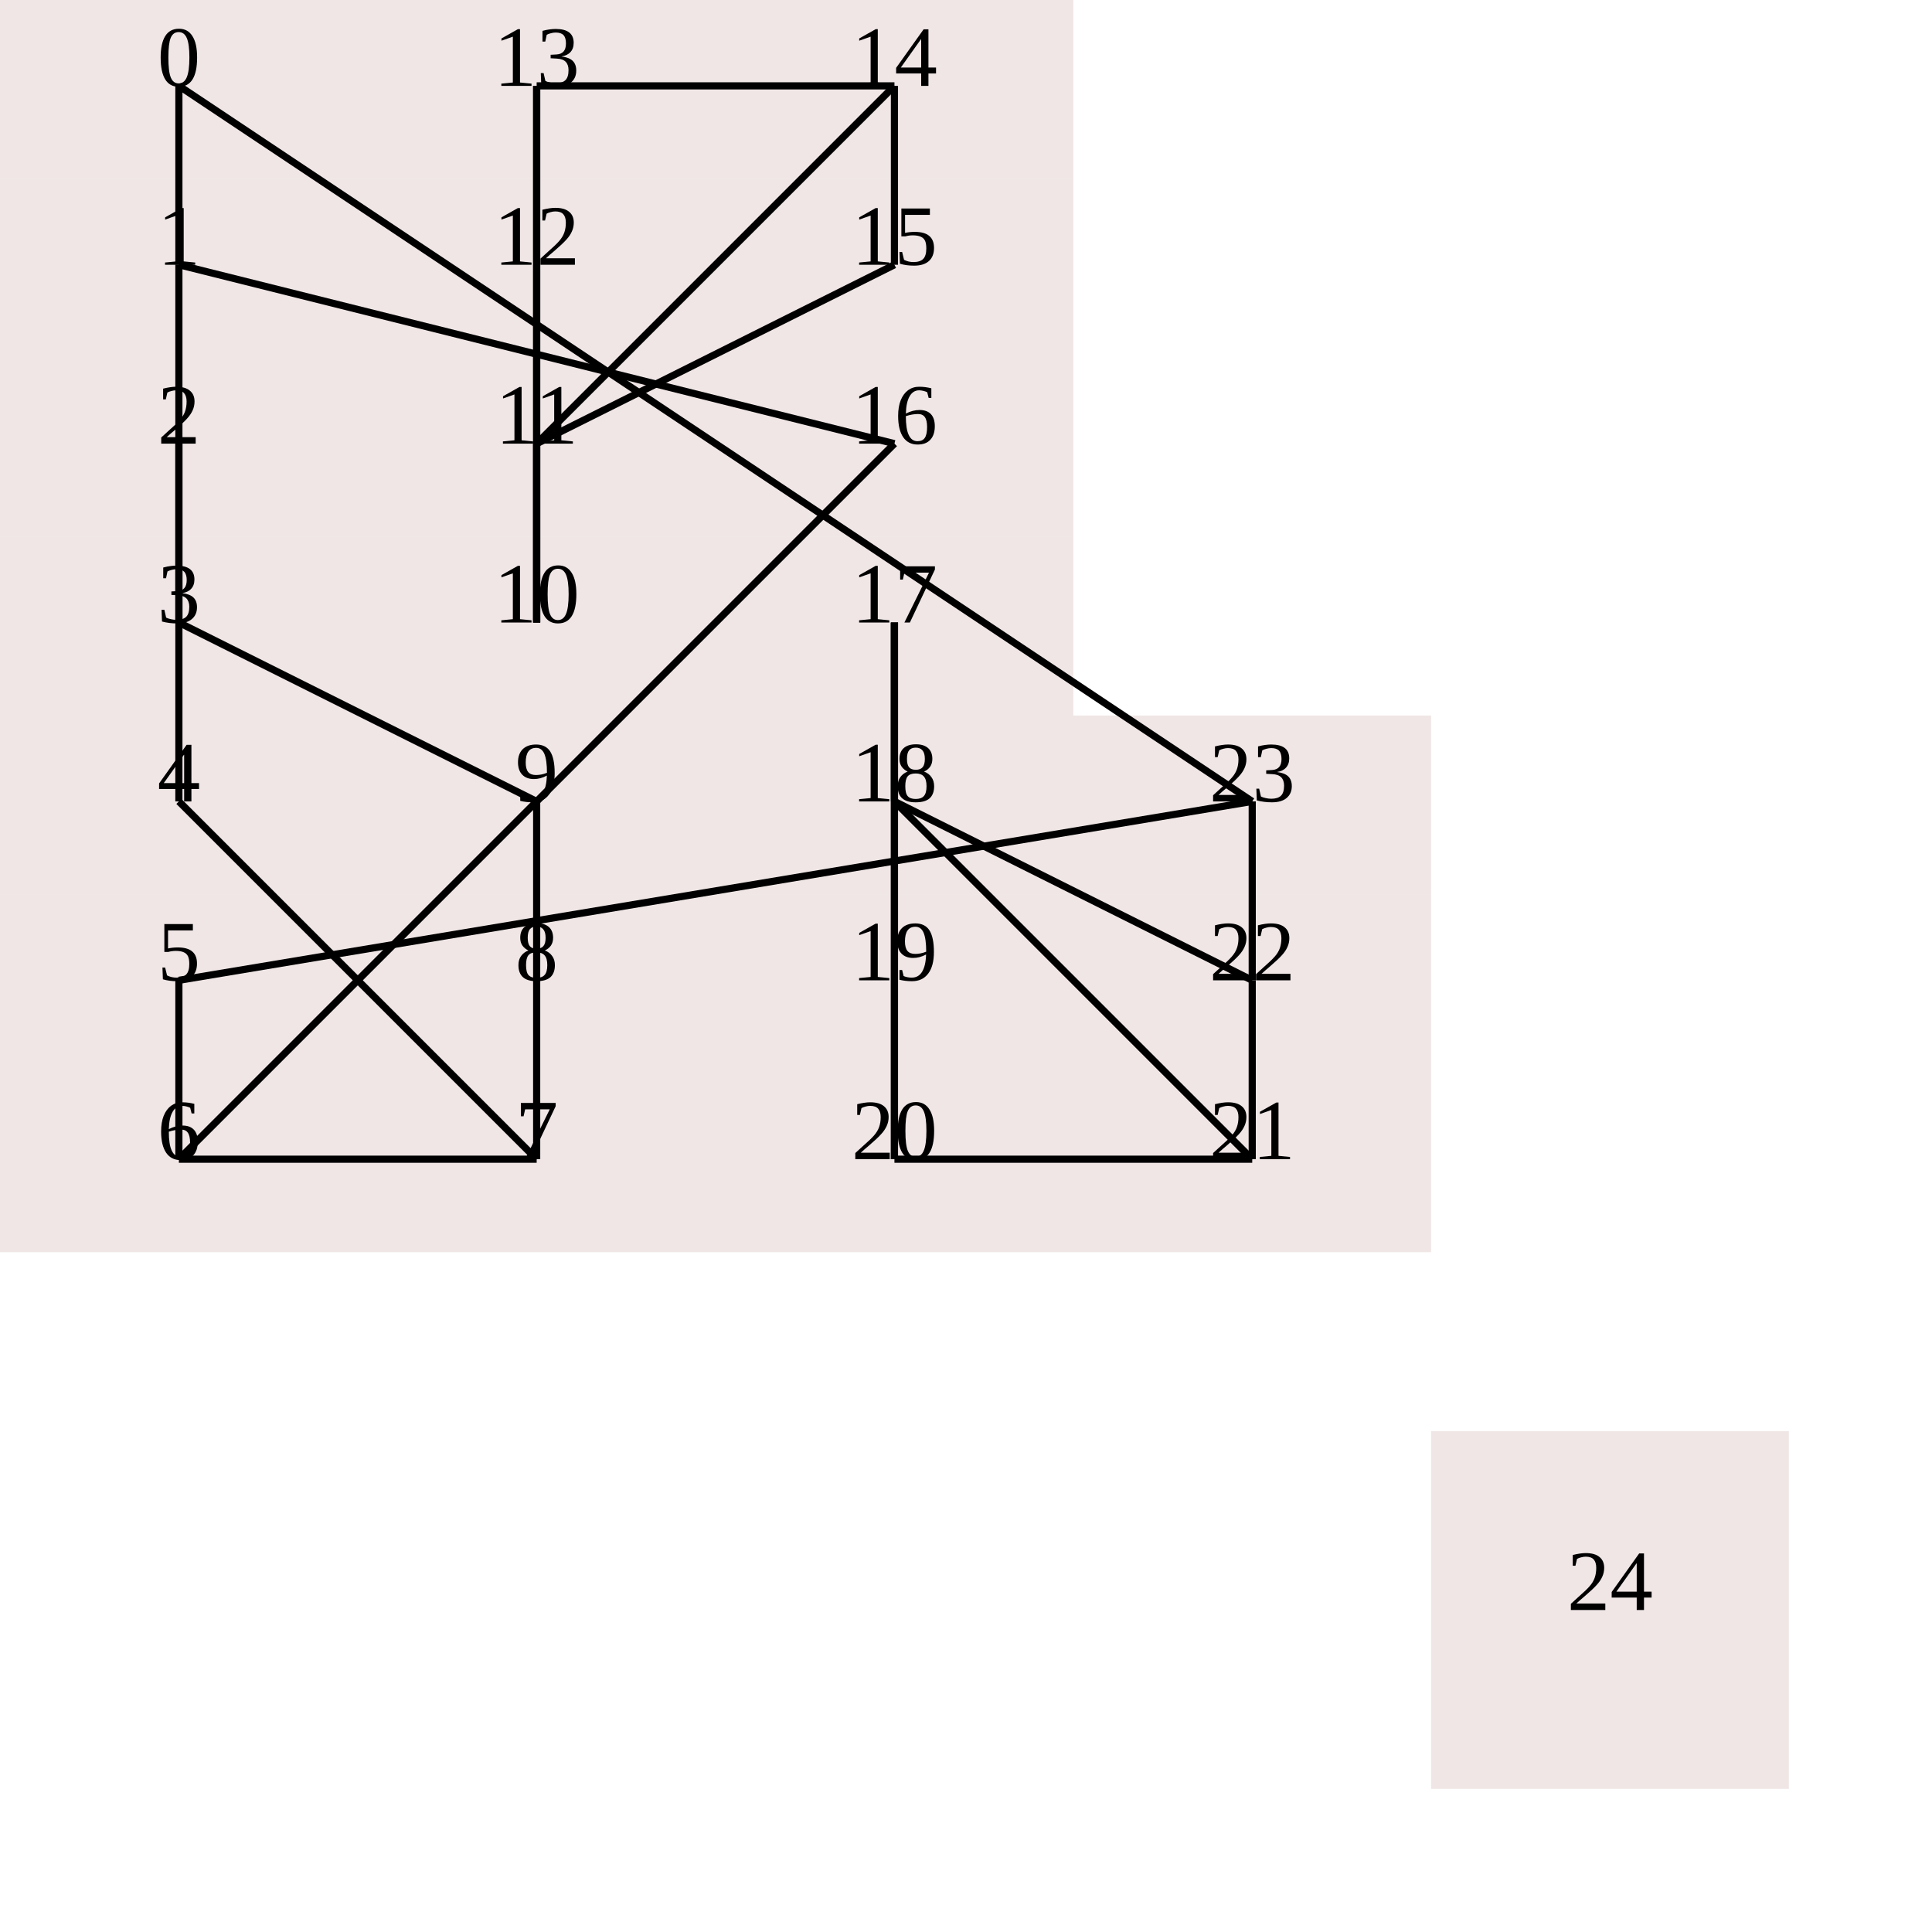
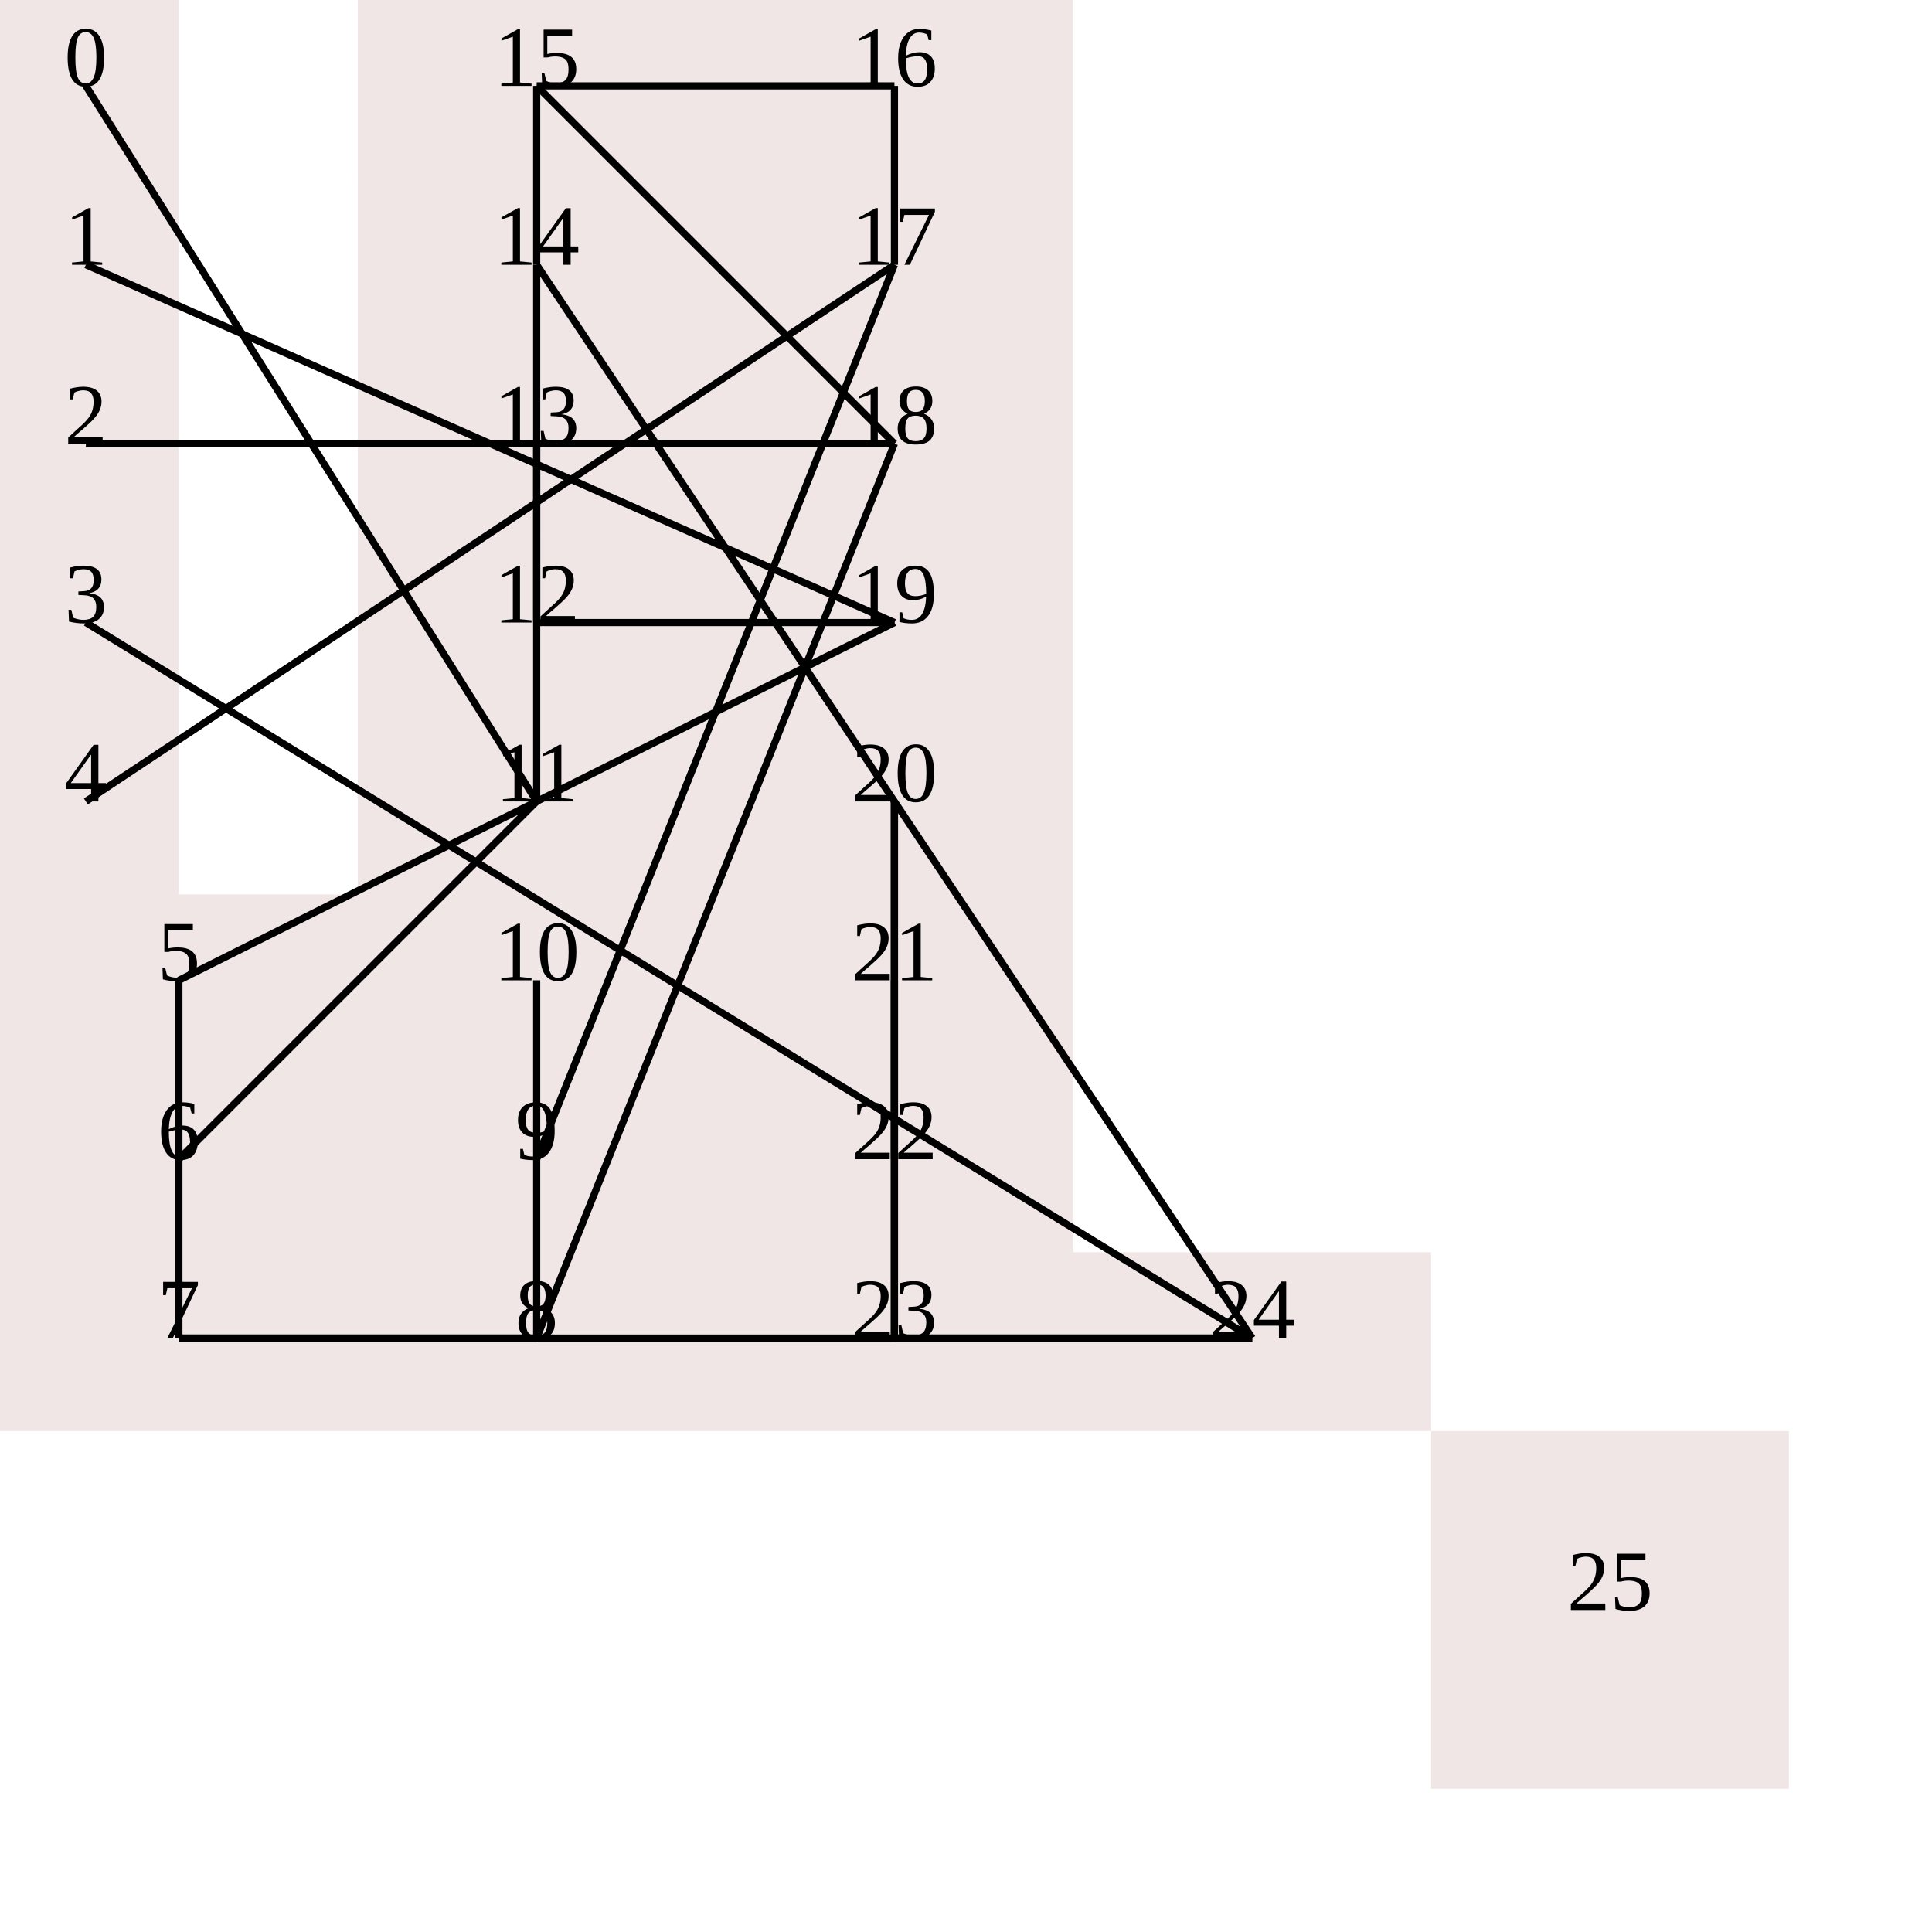
<svg xmlns="http://www.w3.org/2000/svg" width="270" height="270">
  <rect x="0" y="0" width="270" height="270" fill="rgb(255,255,255)" />
-   <rect x="0" y="0" width="225" height="225" fill="rgba(255,255,255,1)" />
-   <rect x="0" y="0" width="50" height="25" fill="rgba(100,0,0,0.1)" />
-   <text x="25" y="12" text-anchor="middle" alignment-baseline="middle" fill="black">0</text>
-   <rect x="0" y="25" width="50" height="25" fill="rgba(100,0,0,0.1)" />
-   <text x="25" y="37" text-anchor="middle" alignment-baseline="middle" fill="black">1</text>
-   <rect x="0" y="50" width="50" height="25" fill="rgba(100,0,0,0.1)" />
-   <text x="25" y="62" text-anchor="middle" alignment-baseline="middle" fill="black">2</text>
-   <rect x="0" y="75" width="50" height="25" fill="rgba(100,0,0,0.1)" />
-   <text x="25" y="87" text-anchor="middle" alignment-baseline="middle" fill="black">3</text>
-   <rect x="0" y="100" width="50" height="25" fill="rgba(100,0,0,0.1)" />
-   <text x="25" y="112" text-anchor="middle" alignment-baseline="middle" fill="black">4</text>
+   <rect x="0" y="0" width="250" height="250" fill="rgba(255,255,255,1)" />
+   <rect x="0" y="0" width="25" height="25" fill="rgba(100,0,0,0.1)" />
+   <text x="12" y="12" text-anchor="middle" alignment-baseline="middle" fill="black">0</text>
+   <rect x="0" y="25" width="25" height="25" fill="rgba(100,0,0,0.1)" />
+   <text x="12" y="37" text-anchor="middle" alignment-baseline="middle" fill="black">1</text>
+   <rect x="0" y="50" width="25" height="25" fill="rgba(100,0,0,0.1)" />
+   <text x="12" y="62" text-anchor="middle" alignment-baseline="middle" fill="black">2</text>
+   <rect x="0" y="75" width="25" height="25" fill="rgba(100,0,0,0.1)" />
+   <text x="12" y="87" text-anchor="middle" alignment-baseline="middle" fill="black">3</text>
+   <rect x="0" y="100" width="25" height="25" fill="rgba(100,0,0,0.1)" />
+   <text x="12" y="112" text-anchor="middle" alignment-baseline="middle" fill="black">4</text>
  <rect x="0" y="125" width="50" height="25" fill="rgba(100,0,0,0.1)" />
  <text x="25" y="137" text-anchor="middle" alignment-baseline="middle" fill="black">5</text>
  <rect x="0" y="150" width="50" height="25" fill="rgba(100,0,0,0.1)" />
  <text x="25" y="162" text-anchor="middle" alignment-baseline="middle" fill="black">6</text>
+   <rect x="0" y="175" width="50" height="25" fill="rgba(100,0,0,0.1)" />
+   <text x="25" y="187" text-anchor="middle" alignment-baseline="middle" fill="black">7</text>
+   <rect x="50" y="175" width="50" height="25" fill="rgba(100,0,0,0.1)" />
+   <text x="75" y="187" text-anchor="middle" alignment-baseline="middle" fill="black">8</text>
  <rect x="50" y="150" width="50" height="25" fill="rgba(100,0,0,0.1)" />
-   <text x="75" y="162" text-anchor="middle" alignment-baseline="middle" fill="black">7</text>
+   <text x="75" y="162" text-anchor="middle" alignment-baseline="middle" fill="black">9</text>
  <rect x="50" y="125" width="50" height="25" fill="rgba(100,0,0,0.1)" />
-   <text x="75" y="137" text-anchor="middle" alignment-baseline="middle" fill="black">8</text>
+   <text x="75" y="137" text-anchor="middle" alignment-baseline="middle" fill="black">10</text>
  <rect x="50" y="100" width="50" height="25" fill="rgba(100,0,0,0.1)" />
-   <text x="75" y="112" text-anchor="middle" alignment-baseline="middle" fill="black">9</text>
+   <text x="75" y="112" text-anchor="middle" alignment-baseline="middle" fill="black">11</text>
  <rect x="50" y="75" width="50" height="25" fill="rgba(100,0,0,0.1)" />
-   <text x="75" y="87" text-anchor="middle" alignment-baseline="middle" fill="black">10</text>
+   <text x="75" y="87" text-anchor="middle" alignment-baseline="middle" fill="black">12</text>
  <rect x="50" y="50" width="50" height="25" fill="rgba(100,0,0,0.1)" />
-   <text x="75" y="62" text-anchor="middle" alignment-baseline="middle" fill="black">11</text>
+   <text x="75" y="62" text-anchor="middle" alignment-baseline="middle" fill="black">13</text>
  <rect x="50" y="25" width="50" height="25" fill="rgba(100,0,0,0.1)" />
-   <text x="75" y="37" text-anchor="middle" alignment-baseline="middle" fill="black">12</text>
+   <text x="75" y="37" text-anchor="middle" alignment-baseline="middle" fill="black">14</text>
  <rect x="50" y="0" width="50" height="25" fill="rgba(100,0,0,0.1)" />
-   <text x="75" y="12" text-anchor="middle" alignment-baseline="middle" fill="black">13</text>
+   <text x="75" y="12" text-anchor="middle" alignment-baseline="middle" fill="black">15</text>
  <rect x="100" y="0" width="50" height="25" fill="rgba(100,0,0,0.1)" />
-   <text x="125" y="12" text-anchor="middle" alignment-baseline="middle" fill="black">14</text>
+   <text x="125" y="12" text-anchor="middle" alignment-baseline="middle" fill="black">16</text>
  <rect x="100" y="25" width="50" height="25" fill="rgba(100,0,0,0.1)" />
-   <text x="125" y="37" text-anchor="middle" alignment-baseline="middle" fill="black">15</text>
+   <text x="125" y="37" text-anchor="middle" alignment-baseline="middle" fill="black">17</text>
  <rect x="100" y="50" width="50" height="25" fill="rgba(100,0,0,0.1)" />
-   <text x="125" y="62" text-anchor="middle" alignment-baseline="middle" fill="black">16</text>
+   <text x="125" y="62" text-anchor="middle" alignment-baseline="middle" fill="black">18</text>
  <rect x="100" y="75" width="50" height="25" fill="rgba(100,0,0,0.1)" />
-   <text x="125" y="87" text-anchor="middle" alignment-baseline="middle" fill="black">17</text>
+   <text x="125" y="87" text-anchor="middle" alignment-baseline="middle" fill="black">19</text>
  <rect x="100" y="100" width="50" height="25" fill="rgba(100,0,0,0.1)" />
-   <text x="125" y="112" text-anchor="middle" alignment-baseline="middle" fill="black">18</text>
+   <text x="125" y="112" text-anchor="middle" alignment-baseline="middle" fill="black">20</text>
  <rect x="100" y="125" width="50" height="25" fill="rgba(100,0,0,0.1)" />
-   <text x="125" y="137" text-anchor="middle" alignment-baseline="middle" fill="black">19</text>
+   <text x="125" y="137" text-anchor="middle" alignment-baseline="middle" fill="black">21</text>
  <rect x="100" y="150" width="50" height="25" fill="rgba(100,0,0,0.1)" />
-   <text x="125" y="162" text-anchor="middle" alignment-baseline="middle" fill="black">20</text>
-   <rect x="150" y="150" width="50" height="25" fill="rgba(100,0,0,0.1)" />
-   <text x="175" y="162" text-anchor="middle" alignment-baseline="middle" fill="black">21</text>
-   <rect x="150" y="125" width="50" height="25" fill="rgba(100,0,0,0.1)" />
-   <text x="175" y="137" text-anchor="middle" alignment-baseline="middle" fill="black">22</text>
-   <rect x="150" y="100" width="50" height="25" fill="rgba(100,0,0,0.1)" />
-   <text x="175" y="112" text-anchor="middle" alignment-baseline="middle" fill="black">23</text>
+   <text x="125" y="162" text-anchor="middle" alignment-baseline="middle" fill="black">22</text>
+   <rect x="100" y="175" width="50" height="25" fill="rgba(100,0,0,0.1)" />
+   <text x="125" y="187" text-anchor="middle" alignment-baseline="middle" fill="black">23</text>
+   <rect x="150" y="175" width="50" height="25" fill="rgba(100,0,0,0.1)" />
+   <text x="175" y="187" text-anchor="middle" alignment-baseline="middle" fill="black">24</text>
  <rect x="200" y="200" width="50" height="50" fill="rgba(100,0,0,0.1)" />
-   <text x="225" y="225" text-anchor="middle" alignment-baseline="middle" fill="black">24</text>
-   <line x1="25" y1="12" x2="175" y2="112" stroke="black" stroke-width="1" />
-   <line x1="25" y1="12" x2="25" y2="37" stroke="black" stroke-width="1" />
-   <line x1="25" y1="37" x2="125" y2="62" stroke="black" stroke-width="1" />
-   <line x1="25" y1="37" x2="25" y2="62" stroke="black" stroke-width="1" />
-   <line x1="25" y1="62" x2="25" y2="112" stroke="black" stroke-width="1" />
-   <line x1="25" y1="62" x2="25" y2="87" stroke="black" stroke-width="1" />
-   <line x1="25" y1="87" x2="75" y2="112" stroke="black" stroke-width="1" />
-   <line x1="25" y1="112" x2="75" y2="162" stroke="black" stroke-width="1" />
-   <line x1="25" y1="137" x2="175" y2="112" stroke="black" stroke-width="1" />
+   <text x="225" y="225" text-anchor="middle" alignment-baseline="middle" fill="black">25</text>
+   <line x1="12" y1="12" x2="75" y2="112" stroke="black" stroke-width="1" />
+   <line x1="12" y1="37" x2="125" y2="87" stroke="black" stroke-width="1" />
+   <line x1="12" y1="62" x2="125" y2="62" stroke="black" stroke-width="1" />
+   <line x1="12" y1="87" x2="175" y2="187" stroke="black" stroke-width="1" />
+   <line x1="12" y1="112" x2="125" y2="37" stroke="black" stroke-width="1" />
+   <line x1="25" y1="137" x2="125" y2="87" stroke="black" stroke-width="1" />
  <line x1="25" y1="137" x2="25" y2="162" stroke="black" stroke-width="1" />
-   <line x1="25" y1="162" x2="125" y2="62" stroke="black" stroke-width="1" />
-   <line x1="25" y1="162" x2="75" y2="162" stroke="black" stroke-width="1" />
+   <line x1="25" y1="162" x2="75" y2="112" stroke="black" stroke-width="1" />
+   <line x1="25" y1="162" x2="25" y2="187" stroke="black" stroke-width="1" />
+   <line x1="25" y1="187" x2="175" y2="187" stroke="black" stroke-width="1" />
+   <line x1="25" y1="187" x2="75" y2="187" stroke="black" stroke-width="1" />
+   <line x1="75" y1="187" x2="125" y2="62" stroke="black" stroke-width="1" />
+   <line x1="75" y1="187" x2="75" y2="162" stroke="black" stroke-width="1" />
  <line x1="75" y1="162" x2="75" y2="137" stroke="black" stroke-width="1" />
-   <line x1="75" y1="137" x2="75" y2="112" stroke="black" stroke-width="1" />
-   <line x1="75" y1="87" x2="75" y2="37" stroke="black" stroke-width="1" />
-   <line x1="75" y1="87" x2="75" y2="12" stroke="black" stroke-width="1" />
+   <line x1="75" y1="162" x2="125" y2="37" stroke="black" stroke-width="1" />
+   <line x1="75" y1="112" x2="75" y2="62" stroke="black" stroke-width="1" />
+   <line x1="75" y1="87" x2="125" y2="87" stroke="black" stroke-width="1" />
  <line x1="75" y1="87" x2="75" y2="62" stroke="black" stroke-width="1" />
-   <line x1="75" y1="62" x2="125" y2="37" stroke="black" stroke-width="1" />
-   <line x1="75" y1="62" x2="125" y2="12" stroke="black" stroke-width="1" />
+   <line x1="75" y1="62" x2="75" y2="37" stroke="black" stroke-width="1" />
+   <line x1="75" y1="37" x2="175" y2="187" stroke="black" stroke-width="1" />
  <line x1="75" y1="37" x2="75" y2="12" stroke="black" stroke-width="1" />
  <line x1="75" y1="12" x2="125" y2="12" stroke="black" stroke-width="1" />
+   <line x1="75" y1="12" x2="125" y2="62" stroke="black" stroke-width="1" />
  <line x1="125" y1="12" x2="125" y2="37" stroke="black" stroke-width="1" />
-   <line x1="125" y1="87" x2="125" y2="162" stroke="black" stroke-width="1" />
-   <line x1="125" y1="87" x2="125" y2="112" stroke="black" stroke-width="1" />
-   <line x1="125" y1="87" x2="125" y2="137" stroke="black" stroke-width="1" />
-   <line x1="125" y1="112" x2="175" y2="137" stroke="black" stroke-width="1" />
-   <line x1="125" y1="112" x2="175" y2="162" stroke="black" stroke-width="1" />
+   <line x1="125" y1="112" x2="125" y2="187" stroke="black" stroke-width="1" />
+   <line x1="125" y1="112" x2="125" y2="162" stroke="black" stroke-width="1" />
+   <line x1="125" y1="112" x2="125" y2="137" stroke="black" stroke-width="1" />
+   <line x1="125" y1="137" x2="125" y2="187" stroke="black" stroke-width="1" />
  <line x1="125" y1="137" x2="125" y2="162" stroke="black" stroke-width="1" />
-   <line x1="125" y1="162" x2="175" y2="162" stroke="black" stroke-width="1" />
-   <line x1="175" y1="162" x2="175" y2="137" stroke="black" stroke-width="1" />
-   <line x1="175" y1="137" x2="175" y2="112" stroke="black" stroke-width="1" />
+   <line x1="125" y1="162" x2="125" y2="187" stroke="black" stroke-width="1" />
+   <line x1="125" y1="187" x2="175" y2="187" stroke="black" stroke-width="1" />
</svg>
